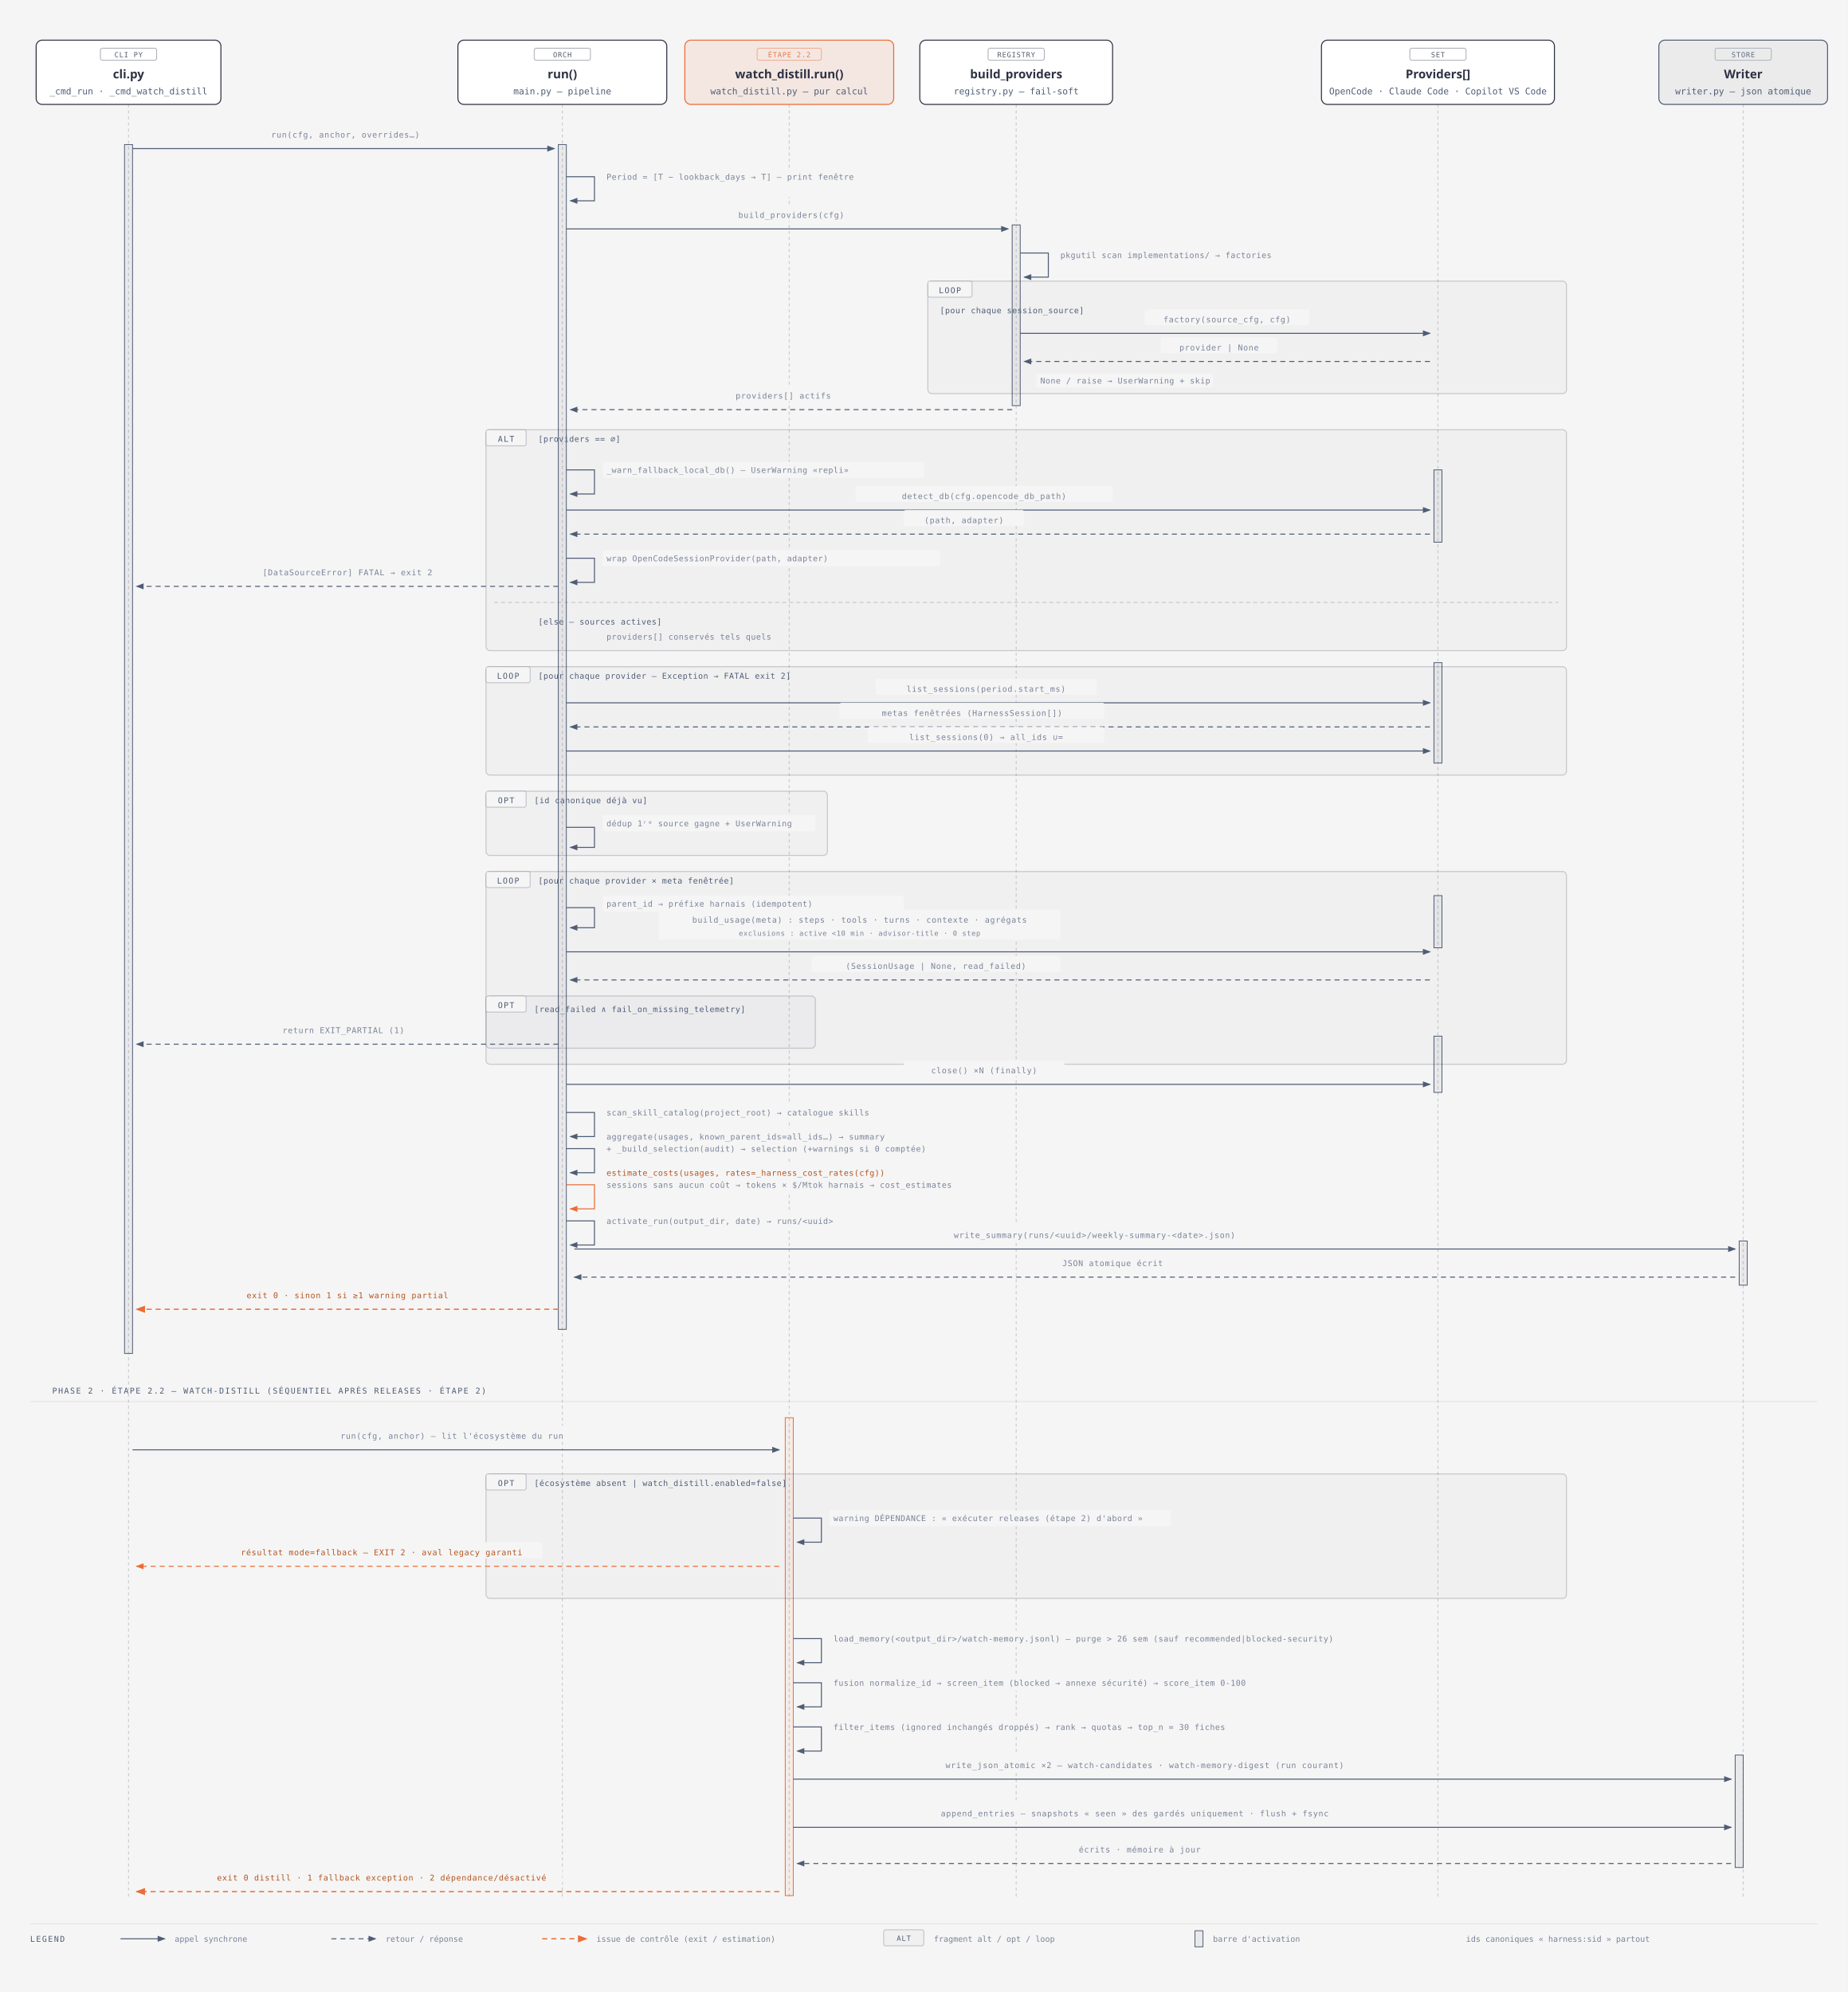
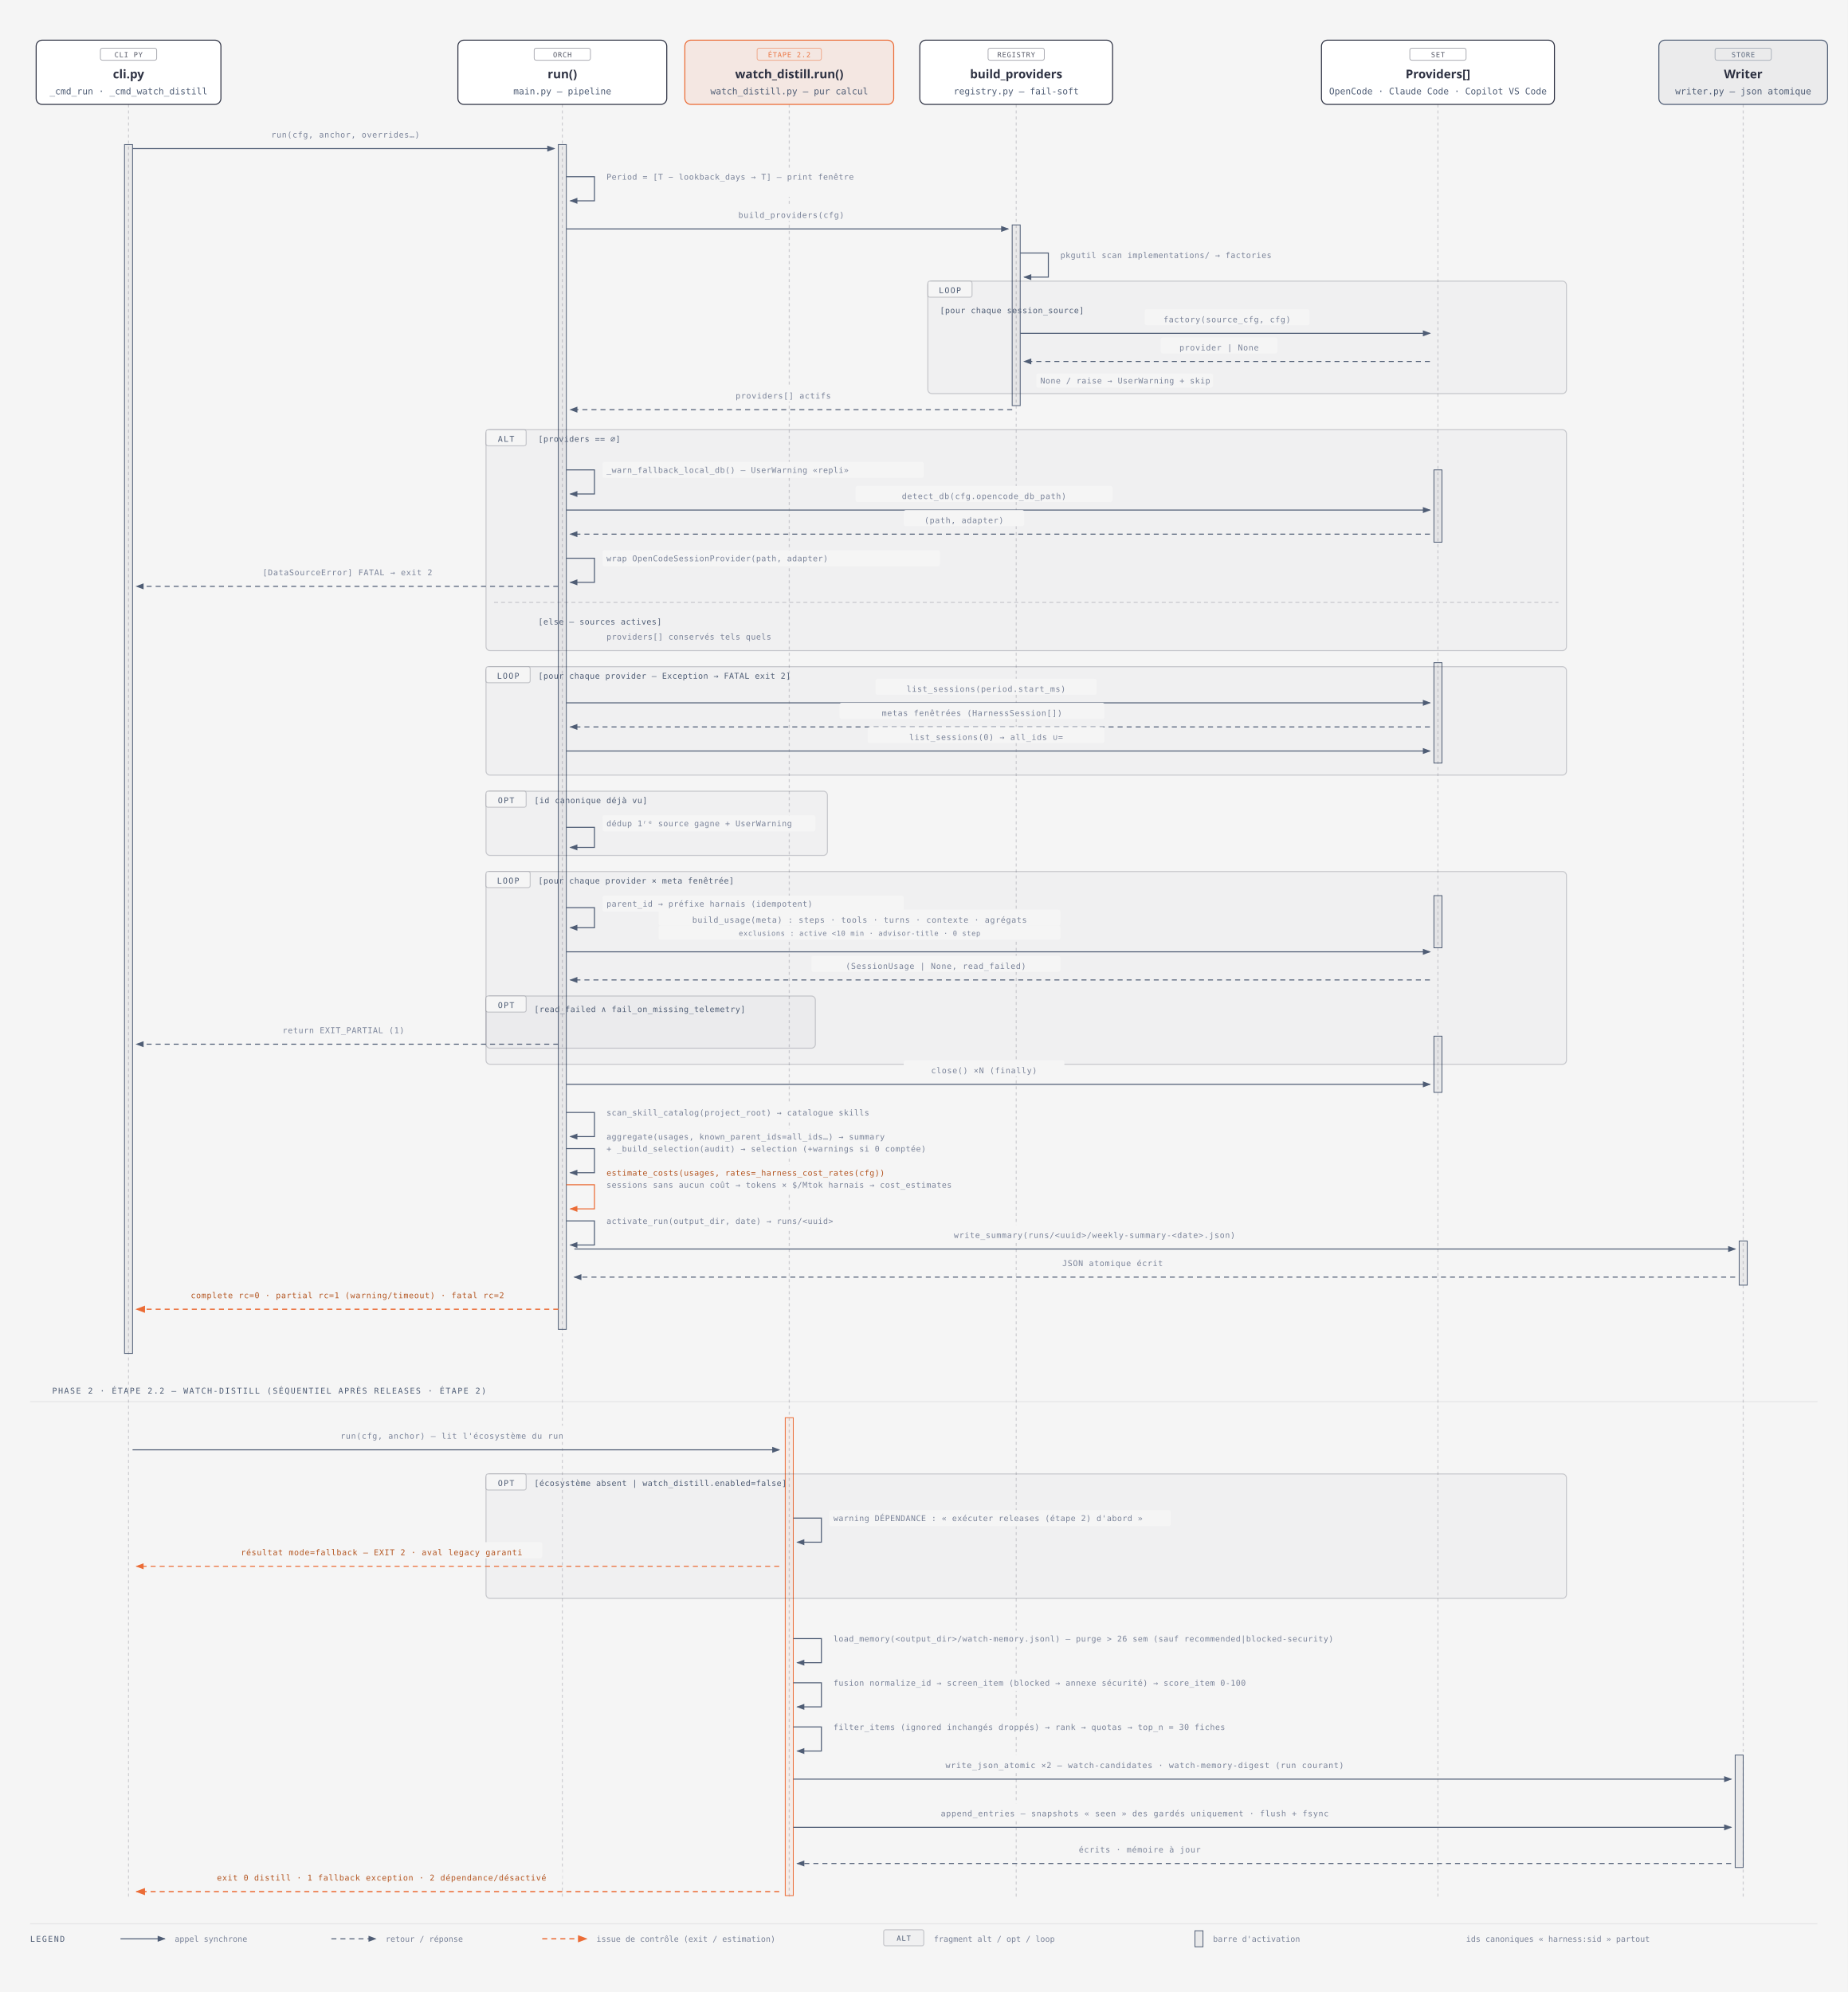
<svg viewBox="0 0 1840 1984" role="img" aria-labelledby="seq-wk-run-title seq-wk-run-desc">
  <defs>
    <marker id="swr-a" markerWidth="8" markerHeight="6" refX="7" refY="3" orient="auto">
      <polygon points="0 0,8 3,0 6" fill="#4f5d75" />
    </marker>
    <marker id="swr-ac" markerWidth="8" markerHeight="6" refX="7" refY="3" orient="auto">
      <polygon points="0 0,8 3,0 6" fill="#eb6c36" />
    </marker>
    <marker id="swr-al" markerWidth="8" markerHeight="6" refX="7" refY="3" orient="auto">
      <polygon points="0 0,8 3,0 6" fill="#2e5aa8" />
    </marker>
  </defs>
  <rect width="100%" height="100%" fill="#f5f5f5" />
  <line x1="128" y1="104" x2="128" y2="1892" stroke="rgba(45,49,66,0.20)" stroke-width="1" stroke-dasharray="3,3" />
  <line x1="560" y1="104" x2="560" y2="1892" stroke="rgba(45,49,66,0.20)" stroke-width="1" stroke-dasharray="3,3" />
  <line x1="786" y1="104" x2="786" y2="1892" stroke="rgba(45,49,66,0.20)" stroke-width="1" stroke-dasharray="3,3" />
  <line x1="1012" y1="104" x2="1012" y2="1892" stroke="rgba(45,49,66,0.20)" stroke-width="1" stroke-dasharray="3,3" />
  <line x1="1432" y1="104" x2="1432" y2="1892" stroke="rgba(45,49,66,0.20)" stroke-width="1" stroke-dasharray="3,3" />
  <line x1="1736" y1="104" x2="1736" y2="1892" stroke="rgba(45,49,66,0.20)" stroke-width="1" stroke-dasharray="3,3" />
  <rect x="36" y="40" width="184" height="64" rx="6" fill="#ffffff" stroke="#2d3142" stroke-width="1" />
  <rect x="100" y="48" width="56" height="12" rx="2" fill="transparent" stroke="rgba(45,49,66,0.40)" stroke-width="0.8" />
  <text x="128" y="57" fill="rgba(45,49,66,0.80)" font-size="7" font-family="'Geist Mono',monospace" text-anchor="middle" letter-spacing="0.08em">CLI PY</text>
  <text x="128" y="78" fill="#2d3142" font-size="12" font-weight="600" font-family="'Geist',sans-serif" text-anchor="middle">cli.py</text>
  <text x="128" y="94" fill="#4f5d75" font-size="9" font-family="'Geist Mono',monospace" text-anchor="middle">_cmd_run · _cmd_watch_distill</text>
  <rect x="456" y="40" width="208" height="64" rx="6" fill="#ffffff" stroke="#2d3142" stroke-width="1" />
  <rect x="532" y="48" width="56" height="12" rx="2" fill="transparent" stroke="rgba(45,49,66,0.40)" stroke-width="0.8" />
  <text x="560" y="57" fill="rgba(45,49,66,0.80)" font-size="7" font-family="'Geist Mono',monospace" text-anchor="middle" letter-spacing="0.08em">ORCH</text>
  <text x="560" y="78" fill="#2d3142" font-size="12" font-weight="600" font-family="'Geist',sans-serif" text-anchor="middle">run()</text>
  <text x="560" y="94" fill="#4f5d75" font-size="9" font-family="'Geist Mono',monospace" text-anchor="middle">main.py — pipeline</text>
  <rect x="682" y="40" width="208" height="64" rx="6" fill="rgba(235,108,54,0.10)" stroke="#eb6c36" stroke-width="1" />
  <rect x="754" y="48" width="64" height="12" rx="2" fill="transparent" stroke="rgba(235,108,54,0.50)" stroke-width="0.8" />
  <text x="786" y="57" fill="rgba(235,108,54,0.90)" font-size="7" font-family="'Geist Mono',monospace" text-anchor="middle" letter-spacing="0.08em">ÉTAPE 2.2</text>
  <text x="786" y="78" fill="#2d3142" font-size="12" font-weight="600" font-family="'Geist',sans-serif" text-anchor="middle">watch_distill.run()</text>
  <text x="786" y="94" fill="#4f5d75" font-size="9" font-family="'Geist Mono',monospace" text-anchor="middle">watch_distill.py — pur calcul</text>
  <rect x="916" y="40" width="192" height="64" rx="6" fill="#ffffff" stroke="#2d3142" stroke-width="1" />
  <rect x="984" y="48" width="56" height="12" rx="2" fill="transparent" stroke="rgba(45,49,66,0.40)" stroke-width="0.8" />
  <text x="1012" y="57" fill="rgba(45,49,66,0.80)" font-size="7" font-family="'Geist Mono',monospace" text-anchor="middle" letter-spacing="0.08em">REGISTRY</text>
  <text x="1012" y="78" fill="#2d3142" font-size="12" font-weight="600" font-family="'Geist',sans-serif" text-anchor="middle">build_providers</text>
  <text x="1012" y="94" fill="#4f5d75" font-size="9" font-family="'Geist Mono',monospace" text-anchor="middle">registry.py — fail-soft</text>
  <rect x="1316" y="40" width="232" height="64" rx="6" fill="#ffffff" stroke="#2d3142" stroke-width="1" />
  <rect x="1404" y="48" width="56" height="12" rx="2" fill="transparent" stroke="rgba(45,49,66,0.40)" stroke-width="0.8" />
  <text x="1432" y="57" fill="rgba(45,49,66,0.80)" font-size="7" font-family="'Geist Mono',monospace" text-anchor="middle" letter-spacing="0.08em">SET</text>
  <text x="1432" y="78" fill="#2d3142" font-size="12" font-weight="600" font-family="'Geist',sans-serif" text-anchor="middle">Providers[]</text>
  <text x="1432" y="94" fill="#4f5d75" font-size="9" font-family="'Geist Mono',monospace" text-anchor="middle">OpenCode · Claude Code · Copilot VS Code</text>
  <rect x="1652" y="40" width="168" height="64" rx="6" fill="rgba(45,49,66,0.05)" stroke="#4f5d75" stroke-width="1" />
  <rect x="1708" y="48" width="56" height="12" rx="2" fill="transparent" stroke="rgba(79,93,117,0.40)" stroke-width="0.8" />
  <text x="1736" y="57" fill="rgba(79,93,117,0.90)" font-size="7" font-family="'Geist Mono',monospace" text-anchor="middle" letter-spacing="0.08em">STORE</text>
  <text x="1736" y="78" fill="#2d3142" font-size="12" font-weight="600" font-family="'Geist',sans-serif" text-anchor="middle">Writer</text>
  <text x="1736" y="94" fill="#4f5d75" font-size="9" font-family="'Geist Mono',monospace" text-anchor="middle">writer.py — json atomique</text>
  <rect x="124" y="144" width="8" height="1204" fill="rgba(45,49,66,0.06)" stroke="#4f5d75" stroke-width="0.8" />
  <rect x="556" y="144" width="8" height="1180" fill="rgba(45,49,66,0.06)" stroke="#4f5d75" stroke-width="0.8" />
  <rect x="1008" y="224" width="8" height="180" fill="rgba(45,49,66,0.06)" stroke="#4f5d75" stroke-width="0.8" />
  <rect x="1428" y="468" width="8" height="72" fill="rgba(45,49,66,0.06)" stroke="#4f5d75" stroke-width="0.8" />
  <rect x="1428" y="660" width="8" height="100" fill="rgba(45,49,66,0.06)" stroke="#4f5d75" stroke-width="0.8" />
  <rect x="1428" y="892" width="8" height="52" fill="rgba(45,49,66,0.06)" stroke="#4f5d75" stroke-width="0.8" />
  <rect x="1428" y="1032" width="8" height="56" fill="rgba(45,49,66,0.06)" stroke="#4f5d75" stroke-width="0.8" />
  <rect x="1732" y="1236" width="8" height="44" fill="rgba(45,49,66,0.06)" stroke="#4f5d75" stroke-width="0.8" />
  <line x1="132" y1="148" x2="552" y2="148" stroke="#4f5d75" stroke-width="1" marker-end="url(#swr-a)" />
  <rect x="240" y="124" width="212" height="16" rx="2" fill="#f5f5f5" />
  <text x="344" y="137" fill="#7a8399" font-size="8" font-family="'Geist Mono',monospace" text-anchor="middle" letter-spacing="0.06em">run(cfg, anchor, overrides…)</text>
  <path d="M 564 176 h 28 v 24 h -24" fill="none" stroke="#4f5d75" stroke-width="1" marker-end="url(#swr-a)" />
  <rect x="600" y="168" width="264" height="28" rx="2" fill="#f5f5f5" />
  <text x="604" y="179" fill="#7a8399" font-size="8" font-family="'Geist Mono',monospace" letter-spacing="0.04em">Period = [T − lookback_days → T] — print fenêtre</text>
  <line x1="564" y1="228" x2="1004" y2="228" stroke="#4f5d75" stroke-width="1" marker-end="url(#swr-a)" />
  <rect x="720" y="204" width="136" height="16" rx="2" fill="#f5f5f5" />
  <text x="788" y="217" fill="#7a8399" font-size="8" font-family="'Geist Mono',monospace" text-anchor="middle" letter-spacing="0.06em">build_providers(cfg)</text>
  <path d="M 1016 252 h 28 v 24 h -24" fill="none" stroke="#4f5d75" stroke-width="1" marker-end="url(#swr-a)" />
  <rect x="1052" y="244" width="276" height="16" rx="2" fill="#f5f5f5" />
  <text x="1056" y="257" fill="#7a8399" font-size="8" font-family="'Geist Mono',monospace" letter-spacing="0.04em">pkgutil scan implementations/ → factories</text>
  <rect x="924" y="280" width="636" height="112" rx="4" fill="rgba(45,49,66,0.02)" stroke="rgba(45,49,66,0.22)" stroke-width="1" />
  <rect x="924" y="280" width="44" height="16" rx="2" fill="#f5f5f5" stroke="rgba(45,49,66,0.22)" stroke-width="1" />
  <text x="946" y="292" fill="#4f5d75" font-size="8" font-family="'Geist Mono',monospace" text-anchor="middle" letter-spacing="0.12em">LOOP</text>
  <text x="936" y="312" fill="#4f5d75" font-size="8" font-family="'Geist Mono',monospace" letter-spacing="0.04em">[pour chaque session_source]</text>
  <line x1="1016" y1="332" x2="1424" y2="332" stroke="#4f5d75" stroke-width="1" marker-end="url(#swr-a)" />
  <rect x="1140" y="308" width="164" height="16" rx="2" fill="#f5f5f5" />
  <text x="1222" y="321" fill="#7a8399" font-size="8" font-family="'Geist Mono',monospace" text-anchor="middle" letter-spacing="0.06em">factory(source_cfg, cfg)</text>
  <line x1="1424" y1="360" x2="1020" y2="360" stroke="#4f5d75" stroke-width="1" stroke-dasharray="5,4" marker-end="url(#swr-a)" />
  <rect x="1156" y="336" width="116" height="16" rx="2" fill="#f5f5f5" />
  <text x="1214" y="349" fill="#7a8399" font-size="8" font-family="'Geist Mono',monospace" text-anchor="middle" letter-spacing="0.06em">provider | None</text>
  <rect x="1032" y="372" width="176" height="14" rx="2" fill="#f5f5f5" />
  <text x="1036" y="382" fill="#7a8399" font-size="8" font-family="'Geist Mono',monospace" letter-spacing="0.04em">None / raise → UserWarning + skip</text>
  <line x1="1008" y1="408" x2="568" y2="408" stroke="#4f5d75" stroke-width="1" stroke-dasharray="5,4" marker-end="url(#swr-a)" />
  <rect x="704" y="384" width="152" height="16" rx="2" fill="#f5f5f5" />
  <text x="780" y="397" fill="#7a8399" font-size="8" font-family="'Geist Mono',monospace" text-anchor="middle" letter-spacing="0.06em">providers[] actifs</text>
  <rect x="484" y="428" width="1076" height="220" rx="4" fill="rgba(45,49,66,0.02)" stroke="rgba(45,49,66,0.22)" stroke-width="1" />
  <rect x="484" y="428" width="40" height="16" rx="2" fill="#f5f5f5" stroke="rgba(45,49,66,0.22)" stroke-width="1" />
  <text x="504" y="440" fill="#4f5d75" font-size="8" font-family="'Geist Mono',monospace" text-anchor="middle" letter-spacing="0.12em">ALT</text>
  <text x="536" y="440" fill="#4f5d75" font-size="8" font-family="'Geist Mono',monospace" letter-spacing="0.04em">[providers == ∅]</text>
  <path d="M 564 468 h 28 v 24 h -24" fill="none" stroke="#4f5d75" stroke-width="1" marker-end="url(#swr-a)" />
  <rect x="600" y="460" width="320" height="16" rx="2" fill="#f5f5f5" />
  <text x="604" y="471" fill="#7a8399" font-size="8" font-family="'Geist Mono',monospace" letter-spacing="0.04em">_warn_fallback_local_db() — UserWarning «repli»</text>
  <line x1="564" y1="508" x2="1424" y2="508" stroke="#4f5d75" stroke-width="1" marker-end="url(#swr-a)" />
  <rect x="852" y="484" width="256" height="16" rx="2" fill="#f5f5f5" />
  <text x="980" y="497" fill="#7a8399" font-size="8" font-family="'Geist Mono',monospace" text-anchor="middle" letter-spacing="0.06em">detect_db(cfg.opencode_db_path)</text>
  <line x1="1424" y1="532" x2="568" y2="532" stroke="#4f5d75" stroke-width="1" stroke-dasharray="5,4" marker-end="url(#swr-a)" />
  <rect x="900" y="508" width="120" height="16" rx="2" fill="#f5f5f5" />
  <text x="960" y="521" fill="#7a8399" font-size="8" font-family="'Geist Mono',monospace" text-anchor="middle" letter-spacing="0.06em">(path, adapter)</text>
  <path d="M 564 556 h 28 v 24 h -24" fill="none" stroke="#4f5d75" stroke-width="1" marker-end="url(#swr-a)" />
  <rect x="600" y="548" width="336" height="16" rx="2" fill="#f5f5f5" />
  <text x="604" y="559" fill="#7a8399" font-size="8" font-family="'Geist Mono',monospace" letter-spacing="0.04em">wrap OpenCodeSessionProvider(path, adapter)</text>
  <line x1="556" y1="584" x2="136" y2="584" stroke="#4f5d75" stroke-width="1" stroke-dasharray="5,4" marker-end="url(#swr-a)" />
  <rect x="216" y="560" width="260" height="16" rx="2" fill="#f5f5f5" />
  <text x="346" y="573" fill="#7a8399" font-size="8" font-family="'Geist Mono',monospace" text-anchor="middle" letter-spacing="0.06em">[DataSourceError] FATAL → exit 2</text>
  <line x1="492" y1="600" x2="1552" y2="600" stroke="rgba(45,49,66,0.20)" stroke-width="1" stroke-dasharray="4,3" />
  <text x="536" y="622" fill="#4f5d75" font-size="8" font-family="'Geist Mono',monospace" letter-spacing="0.04em">[else — sources actives]</text>
  <text x="604" y="637" fill="#7a8399" font-size="8" font-family="'Geist Mono',monospace" letter-spacing="0.04em">providers[] conservés tels quels</text>
  <rect x="484" y="664" width="1076" height="108" rx="4" fill="rgba(45,49,66,0.02)" stroke="rgba(45,49,66,0.22)" stroke-width="1" />
  <rect x="484" y="664" width="44" height="16" rx="2" fill="#f5f5f5" stroke="rgba(45,49,66,0.22)" stroke-width="1" />
  <text x="506" y="676" fill="#4f5d75" font-size="8" font-family="'Geist Mono',monospace" text-anchor="middle" letter-spacing="0.12em">LOOP</text>
  <text x="536" y="676" fill="#4f5d75" font-size="8" font-family="'Geist Mono',monospace" letter-spacing="0.04em">[pour chaque provider — Exception → FATAL exit 2]</text>
  <line x1="564" y1="700" x2="1424" y2="700" stroke="#4f5d75" stroke-width="1" marker-end="url(#swr-a)" />
  <rect x="872" y="676" width="220" height="16" rx="2" fill="#f5f5f5" />
  <text x="982" y="689" fill="#7a8399" font-size="8" font-family="'Geist Mono',monospace" text-anchor="middle" letter-spacing="0.06em">list_sessions(period.start_ms)</text>
  <line x1="1424" y1="724" x2="568" y2="724" stroke="#4f5d75" stroke-width="1" stroke-dasharray="5,4" marker-end="url(#swr-a)" />
  <rect x="836" y="700" width="264" height="16" rx="2" fill="#f5f5f5" />
  <text x="968" y="713" fill="#7a8399" font-size="8" font-family="'Geist Mono',monospace" text-anchor="middle" letter-spacing="0.06em">metas fenêtrées (HarnessSession[])</text>
  <line x1="564" y1="748" x2="1424" y2="748" stroke="#4f5d75" stroke-width="1" marker-end="url(#swr-a)" />
  <rect x="864" y="724" width="236" height="16" rx="2" fill="#f5f5f5" />
  <text x="982" y="737" fill="#7a8399" font-size="8" font-family="'Geist Mono',monospace" text-anchor="middle" letter-spacing="0.06em">list_sessions(0) → all_ids ∪=</text>
  <rect x="484" y="788" width="340" height="64" rx="4" fill="rgba(45,49,66,0.02)" stroke="rgba(45,49,66,0.22)" stroke-width="1" />
  <rect x="484" y="788" width="40" height="16" rx="2" fill="#f5f5f5" stroke="rgba(45,49,66,0.22)" stroke-width="1" />
  <text x="504" y="800" fill="#4f5d75" font-size="8" font-family="'Geist Mono',monospace" text-anchor="middle" letter-spacing="0.12em">OPT</text>
  <text x="532" y="800" fill="#4f5d75" font-size="8" font-family="'Geist Mono',monospace" letter-spacing="0.04em">[id canonique déjà vu]</text>
  <path d="M 564 824 h 28 v 20 h -24" fill="none" stroke="#4f5d75" stroke-width="1" marker-end="url(#swr-a)" />
  <rect x="600" y="812" width="212" height="16" rx="2" fill="#f5f5f5" />
  <text x="604" y="823" fill="#7a8399" font-size="8" font-family="'Geist Mono',monospace" letter-spacing="0.04em">dédup 1ʳᵉ source gagne + UserWarning</text>
  <rect x="484" y="868" width="1076" height="192" rx="4" fill="rgba(45,49,66,0.02)" stroke="rgba(45,49,66,0.22)" stroke-width="1" />
  <rect x="484" y="868" width="44" height="16" rx="2" fill="#f5f5f5" stroke="rgba(45,49,66,0.22)" stroke-width="1" />
  <text x="506" y="880" fill="#4f5d75" font-size="8" font-family="'Geist Mono',monospace" text-anchor="middle" letter-spacing="0.12em">LOOP</text>
  <text x="536" y="880" fill="#4f5d75" font-size="8" font-family="'Geist Mono',monospace" letter-spacing="0.04em">[pour chaque provider × meta fenêtrée]</text>
  <path d="M 564 904 h 28 v 20 h -24" fill="none" stroke="#4f5d75" stroke-width="1" marker-end="url(#swr-a)" />
  <rect x="600" y="892" width="300" height="16" rx="2" fill="#f5f5f5" />
  <text x="604" y="903" fill="#7a8399" font-size="8" font-family="'Geist Mono',monospace" letter-spacing="0.04em">parent_id → préfixe harnais (idempotent)</text>
  <line x1="564" y1="948" x2="1424" y2="948" stroke="#4f5d75" stroke-width="1" marker-end="url(#swr-a)" />
  <rect x="656" y="906" width="400" height="16" rx="2" fill="#f5f5f5" />
  <text x="856" y="919" fill="#7a8399" font-size="8" font-family="'Geist Mono',monospace" text-anchor="middle" letter-spacing="0.06em">build_usage(meta) : steps · tools · turns · contexte · agrégats</text>
  <rect x="656" y="922" width="400" height="14" rx="2" fill="#f5f5f5" />
  <text x="856" y="932" fill="#7a8399" font-size="7" font-family="'Geist Mono',monospace" text-anchor="middle" letter-spacing="0.06em">exclusions : active &lt;10 min · advisor-title · 0 step</text>
  <line x1="1424" y1="976" x2="568" y2="976" stroke="#4f5d75" stroke-width="1" stroke-dasharray="5,4" marker-end="url(#swr-a)" />
  <rect x="808" y="952" width="248" height="16" rx="2" fill="#f5f5f5" />
  <text x="932" y="965" fill="#7a8399" font-size="8" font-family="'Geist Mono',monospace" text-anchor="middle" letter-spacing="0.06em">(SessionUsage | None, read_failed)</text>
  <rect x="484" y="992" width="328" height="52" rx="4" fill="rgba(45,49,66,0.02)" stroke="rgba(45,49,66,0.22)" stroke-width="1" />
  <rect x="484" y="992" width="40" height="16" rx="2" fill="#f5f5f5" stroke="rgba(45,49,66,0.22)" stroke-width="1" />
  <text x="504" y="1004" fill="#4f5d75" font-size="8" font-family="'Geist Mono',monospace" text-anchor="middle" letter-spacing="0.12em">OPT</text>
  <text x="532" y="1008" fill="#4f5d75" font-size="8" font-family="'Geist Mono',monospace" letter-spacing="0.04em">[read_failed ∧ fail_on_missing_telemetry]</text>
  <line x1="556" y1="1040" x2="136" y2="1040" stroke="#4f5d75" stroke-width="1" stroke-dasharray="5,4" marker-end="url(#swr-a)" />
  <rect x="240" y="1016" width="204" height="16" rx="2" fill="#f5f5f5" />
  <text x="342" y="1029" fill="#7a8399" font-size="8" font-family="'Geist Mono',monospace" text-anchor="middle" letter-spacing="0.06em">return EXIT_PARTIAL (1)</text>
  <line x1="564" y1="1080" x2="1424" y2="1080" stroke="#4f5d75" stroke-width="1" marker-end="url(#swr-a)" />
  <rect x="900" y="1056" width="160" height="16" rx="2" fill="#f5f5f5" />
  <text x="980" y="1069" fill="#7a8399" font-size="8" font-family="'Geist Mono',monospace" text-anchor="middle" letter-spacing="0.06em">close() ×N (finally)</text>
  <path d="M 564 1108 h 28 v 24 h -24" fill="none" stroke="#4f5d75" stroke-width="1" marker-end="url(#swr-a)" />
  <rect x="600" y="1100" width="304" height="16" rx="2" fill="#f5f5f5" />
  <text x="604" y="1111" fill="#7a8399" font-size="8" font-family="'Geist Mono',monospace" letter-spacing="0.04em">scan_skill_catalog(project_root) → catalogue skills</text>
  <path d="M 564 1144 h 28 v 24 h -24" fill="none" stroke="#4f5d75" stroke-width="1" marker-end="url(#swr-a)" />
  <rect x="600" y="1124" width="356" height="28" rx="2" fill="#f5f5f5" />
  <text x="604" y="1135" fill="#7a8399" font-size="8" font-family="'Geist Mono',monospace" letter-spacing="0.04em">aggregate(usages, known_parent_ids=all_ids…) → summary</text>
  <text x="604" y="1147" fill="#7a8399" font-size="8" font-family="'Geist Mono',monospace" letter-spacing="0.04em">+ _build_selection(audit) → selection (+warnings si 0 comptée)</text>
  <path d="M 564 1180 h 28 v 24 h -24" fill="none" stroke="#eb6c36" stroke-width="1" marker-end="url(#swr-ac)" />
  <rect x="600" y="1160" width="356" height="28" rx="2" fill="#f5f5f5" />
  <text x="604" y="1171" fill="#b3541f" font-size="8" font-family="'Geist Mono',monospace" letter-spacing="0.04em">estimate_costs(usages, rates=_harness_cost_rates(cfg))</text>
  <text x="604" y="1183" fill="#7a8399" font-size="8" font-family="'Geist Mono',monospace" letter-spacing="0.04em">sessions sans aucun coût → tokens × $/Mtok harnais → cost_estimates</text>
  <path d="M 564 1216 h 28 v 24 h -24" fill="none" stroke="#4f5d75" stroke-width="1" marker-end="url(#swr-a)" />
  <rect x="600" y="1208" width="288" height="16" rx="2" fill="#f5f5f5" />
  <text x="604" y="1219" fill="#7a8399" font-size="8" font-family="'Geist Mono',monospace" letter-spacing="0.04em">activate_run(output_dir, date) → runs/&lt;uuid&gt;</text>
  <line x1="572" y1="1244" x2="1728" y2="1244" stroke="#4f5d75" stroke-width="1" marker-end="url(#swr-a)" />
  <rect x="880" y="1220" width="420" height="16" rx="2" fill="#f5f5f5" />
  <text x="1090" y="1233" fill="#7a8399" font-size="8" font-family="'Geist Mono',monospace" text-anchor="middle" letter-spacing="0.06em">write_summary(runs/&lt;uuid&gt;/weekly-summary-&lt;date&gt;.json)</text>
  <line x1="1728" y1="1272" x2="572" y2="1272" stroke="#4f5d75" stroke-width="1" stroke-dasharray="5,4" marker-end="url(#swr-a)" />
  <rect x="1032" y="1248" width="152" height="16" rx="2" fill="#f5f5f5" />
  <text x="1108" y="1261" fill="#7a8399" font-size="8" font-family="'Geist Mono',monospace" text-anchor="middle" letter-spacing="0.06em">JSON atomique écrit</text>
  <line x1="556" y1="1304" x2="136" y2="1304" stroke="#eb6c36" stroke-width="1.2" stroke-dasharray="5,4" marker-end="url(#swr-ac)" />
  <rect x="196" y="1280" width="300" height="16" rx="2" fill="#f5f5f5" />
-   <text x="346" y="1293" fill="#b3541f" font-size="8" font-family="'Geist Mono',monospace" text-anchor="middle" letter-spacing="0.06em">exit 0 · sinon 1 si ≥1 warning partial</text>
+   <text x="346" y="1293" fill="#b3541f" font-size="8" font-family="'Geist Mono',monospace" text-anchor="middle" letter-spacing="0.06em">complete rc=0 · partial rc=1 (warning/timeout) · fatal rc=2</text>
  <text x="52" y="1388" fill="#4f5d75" font-size="8" font-family="'Geist Mono',monospace" letter-spacing="0.14em">PHASE 2 · ÉTAPE 2.2 — WATCH-DISTILL (SÉQUENTIEL APRÈS RELEASES · ÉTAPE 2)</text>
  <line x1="30" y1="1396" x2="1810" y2="1396" stroke="rgba(45,49,66,0.10)" stroke-width="0.8" />
  <rect x="782" y="1412" width="8" height="476" fill="rgba(235,108,54,0.07)" stroke="#eb6c36" stroke-width="0.8" />
  <rect x="1728" y="1748" width="8" height="112" fill="rgba(45,49,66,0.06)" stroke="#4f5d75" stroke-width="0.8" />
  <line x1="132" y1="1444" x2="776" y2="1444" stroke="#4f5d75" stroke-width="1" marker-end="url(#swr-a)" />
  <rect x="330" y="1420" width="240" height="16" rx="2" fill="#f5f5f5" />
  <text x="450" y="1433" fill="#7a8399" font-size="8" font-family="'Geist Mono',monospace" text-anchor="middle" letter-spacing="0.06em">run(cfg, anchor) — lit l'écosystème du run</text>
  <rect x="484" y="1468" width="1076" height="124" rx="4" fill="rgba(45,49,66,0.02)" stroke="rgba(45,49,66,0.22)" stroke-width="1" />
  <rect x="484" y="1468" width="40" height="16" rx="2" fill="#f5f5f5" stroke="rgba(45,49,66,0.22)" stroke-width="1" />
  <text x="504" y="1480" fill="#4f5d75" font-size="8" font-family="'Geist Mono',monospace" text-anchor="middle" letter-spacing="0.12em">OPT</text>
  <text x="532" y="1480" fill="#4f5d75" font-size="8" font-family="'Geist Mono',monospace" letter-spacing="0.04em">[écosystème absent | watch_distill.enabled=false]</text>
  <path d="M 790 1512 h 28 v 24 h -24" fill="none" stroke="#4f5d75" stroke-width="1" marker-end="url(#swr-a)" />
  <rect x="826" y="1504" width="340" height="16" rx="2" fill="#f5f5f5" />
  <text x="830" y="1515" fill="#7a8399" font-size="8" font-family="'Geist Mono',monospace" letter-spacing="0.04em">warning DÉPENDANCE : « exécuter releases (étape 2) d'abord »</text>
  <line x1="776" y1="1560" x2="136" y2="1560" stroke="#eb6c36" stroke-width="1" stroke-dasharray="5,4" marker-end="url(#swr-ac)" />
  <rect x="220" y="1536" width="320" height="16" rx="2" fill="#f5f5f5" />
  <text x="380" y="1549" fill="#b3541f" font-size="8" font-family="'Geist Mono',monospace" text-anchor="middle" letter-spacing="0.06em">résultat mode=fallback — EXIT 2 · aval legacy garanti</text>
  <path d="M 790 1632 h 28 v 24 h -24" fill="none" stroke="#4f5d75" stroke-width="1" marker-end="url(#swr-a)" />
  <rect x="826" y="1624" width="430" height="16" rx="2" fill="#f5f5f5" />
  <text x="830" y="1635" fill="#7a8399" font-size="8" font-family="'Geist Mono',monospace" letter-spacing="0.04em">load_memory(&lt;output_dir&gt;/watch-memory.jsonl) — purge &gt; 26 sem (sauf recommended|blocked-security)</text>
  <path d="M 790 1676 h 28 v 24 h -24" fill="none" stroke="#4f5d75" stroke-width="1" marker-end="url(#swr-a)" />
  <rect x="826" y="1668" width="430" height="16" rx="2" fill="#f5f5f5" />
  <text x="830" y="1679" fill="#7a8399" font-size="8" font-family="'Geist Mono',monospace" letter-spacing="0.04em">fusion normalize_id → screen_item (blocked → annexe sécurité) → score_item 0-100</text>
  <path d="M 790 1720 h 28 v 24 h -24" fill="none" stroke="#4f5d75" stroke-width="1" marker-end="url(#swr-a)" />
  <rect x="826" y="1712" width="430" height="16" rx="2" fill="#f5f5f5" />
  <text x="830" y="1723" fill="#7a8399" font-size="8" font-family="'Geist Mono',monospace" letter-spacing="0.04em">filter_items (ignored inchangés droppés) → rank → quotas → top_n = 30 fiches</text>
  <line x1="790" y1="1772" x2="1724" y2="1772" stroke="#4f5d75" stroke-width="1" marker-end="url(#swr-a)" />
  <rect x="900" y="1748" width="480" height="16" rx="2" fill="#f5f5f5" />
  <text x="1140" y="1761" fill="#7a8399" font-size="8" font-family="'Geist Mono',monospace" text-anchor="middle" letter-spacing="0.06em">write_json_atomic ×2 — watch-candidates · watch-memory-digest (run courant)</text>
  <line x1="790" y1="1820" x2="1724" y2="1820" stroke="#4f5d75" stroke-width="1" marker-end="url(#swr-a)" />
  <rect x="900" y="1796" width="460" height="16" rx="2" fill="#f5f5f5" />
  <text x="1130" y="1809" fill="#7a8399" font-size="8" font-family="'Geist Mono',monospace" text-anchor="middle" letter-spacing="0.06em">append_entries — snapshots « seen » des gardés uniquement · flush + fsync</text>
  <line x1="1724" y1="1856" x2="794" y2="1856" stroke="#4f5d75" stroke-width="1" stroke-dasharray="5,4" marker-end="url(#swr-a)" />
  <rect x="1050" y="1832" width="170" height="16" rx="2" fill="#f5f5f5" />
  <text x="1135" y="1845" fill="#7a8399" font-size="8" font-family="'Geist Mono',monospace" text-anchor="middle" letter-spacing="0.06em">écrits · mémoire à jour</text>
  <line x1="776" y1="1884" x2="136" y2="1884" stroke="#eb6c36" stroke-width="1.2" stroke-dasharray="5,4" marker-end="url(#swr-ac)" />
  <rect x="200" y="1860" width="360" height="16" rx="2" fill="#f5f5f5" />
  <text x="380" y="1873" fill="#b3541f" font-size="8" font-family="'Geist Mono',monospace" text-anchor="middle" letter-spacing="0.06em">exit 0 distill · 1 fallback exception · 2 dépendance/désactivé</text>
  <line x1="30" y1="1916" x2="1810" y2="1916" stroke="rgba(45,49,66,0.10)" stroke-width="0.8" />
  <text x="30" y="1934" fill="#4f5d75" font-size="8" font-family="'Geist Mono',monospace" letter-spacing="0.14em">LEGEND</text>
  <line x1="120" y1="1931" x2="164" y2="1931" stroke="#4f5d75" stroke-width="1" marker-end="url(#swr-a)" />
  <text x="174" y="1934" fill="#7a8399" font-size="8" font-family="'Geist Mono',monospace">appel synchrone</text>
  <line x1="330" y1="1931" x2="374" y2="1931" stroke="#4f5d75" stroke-width="1" stroke-dasharray="5,4" marker-end="url(#swr-a)" />
  <text x="384" y="1934" fill="#7a8399" font-size="8" font-family="'Geist Mono',monospace">retour / réponse</text>
  <line x1="540" y1="1931" x2="584" y2="1931" stroke="#eb6c36" stroke-width="1.2" stroke-dasharray="5,4" marker-end="url(#swr-ac)" />
  <text x="594" y="1934" fill="#7a8399" font-size="8" font-family="'Geist Mono',monospace">issue de contrôle (exit / estimation)</text>
  <rect x="880" y="1922" width="40" height="16" rx="2" fill="rgba(45,49,66,0.02)" stroke="rgba(45,49,66,0.22)" stroke-width="1" />
  <text x="900" y="1933" fill="#4f5d75" font-size="7" font-family="'Geist Mono',monospace" text-anchor="middle" letter-spacing="0.10em">ALT</text>
  <text x="930" y="1934" fill="#7a8399" font-size="8" font-family="'Geist Mono',monospace">fragment alt / opt / loop</text>
  <rect x="1190" y="1923" width="8" height="16" fill="rgba(45,49,66,0.06)" stroke="#4f5d75" stroke-width="0.8" />
  <text x="1208" y="1934" fill="#7a8399" font-size="8" font-family="'Geist Mono',monospace">barre d'activation</text>
  <text x="1460" y="1934" fill="#7a8399" font-size="8" font-family="'Geist Mono',monospace">ids canoniques « harness:sid » partout</text>
</svg>
